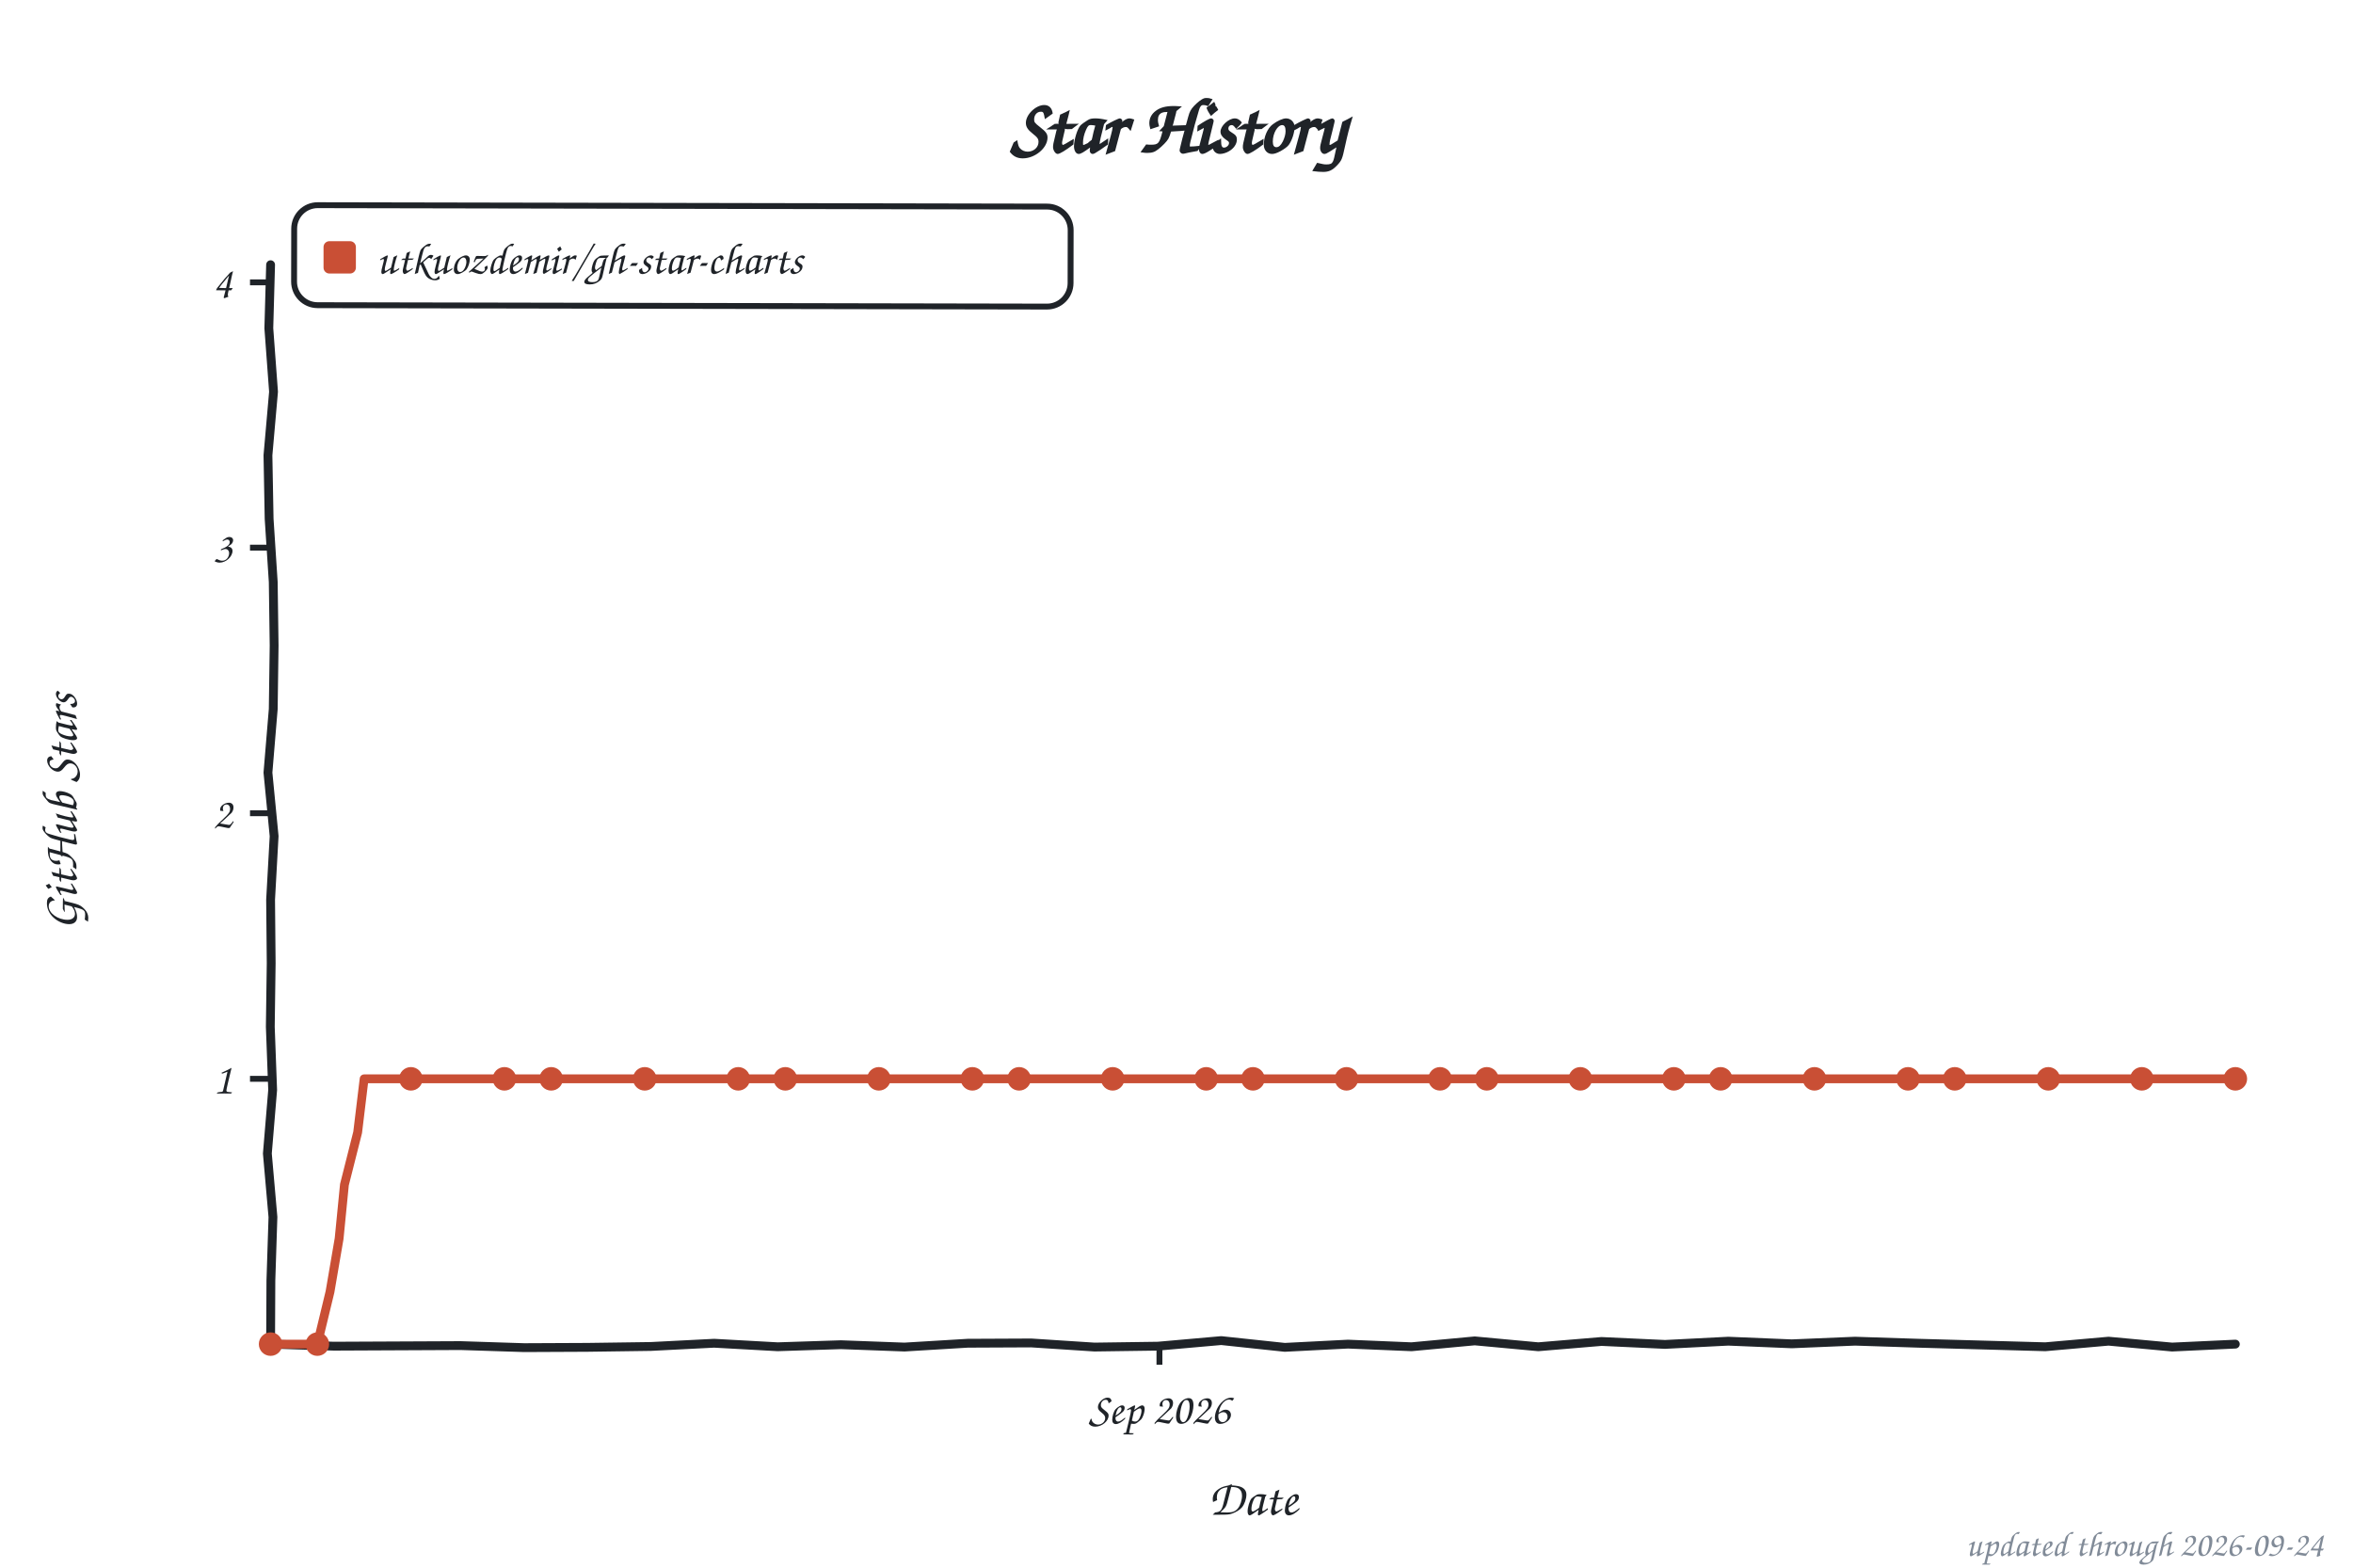
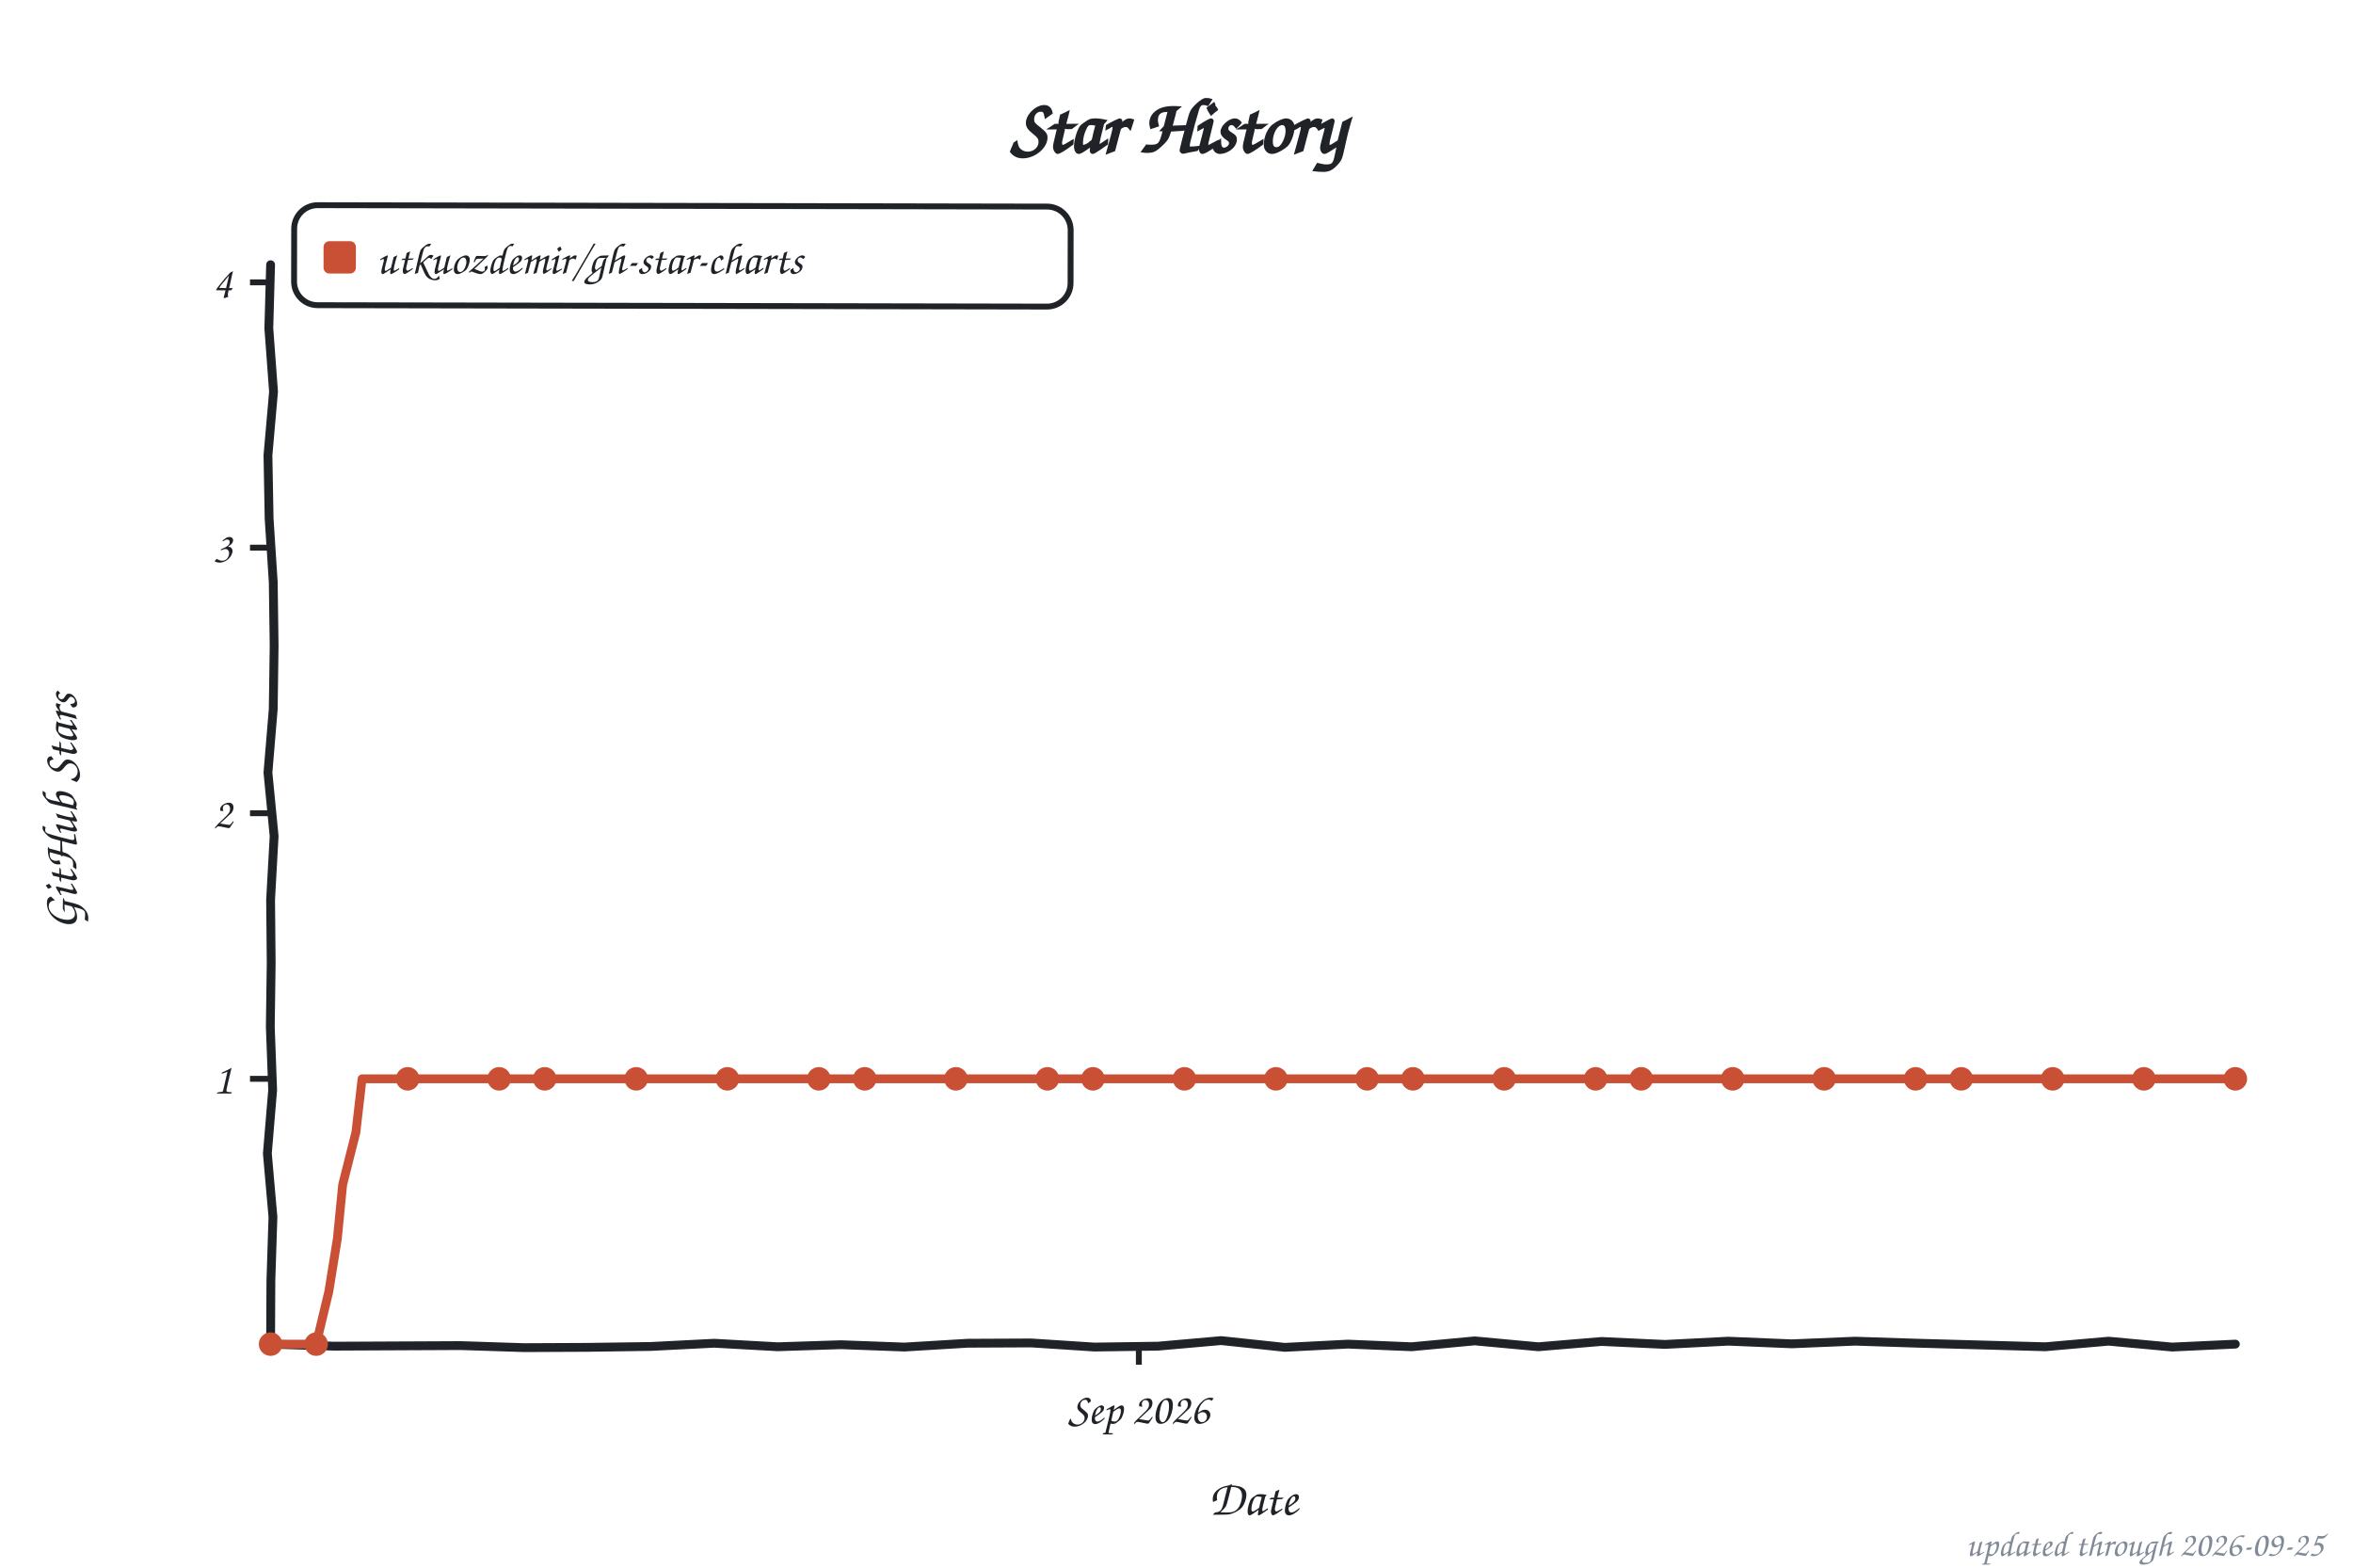
<svg xmlns="http://www.w3.org/2000/svg" width="800" height="533" viewBox="0 0 800 533" role="img" aria-label="Star history of utkuozdemir/gh-star-charts">
  <style>text{font-family:"Comic Sans MS","Chalkboard SE","Comic Neue","Marker Felt",cursive}</style>
  <text x="400" y="52" font-size="26" font-weight="bold" text-anchor="middle" fill="#1f2328">Star History</text>
  <rect x="100" y="70" width="264" height="34" rx="8" fill="none" stroke="#1f2328" stroke-width="2" transform="rotate(0.11 232 87)" />
  <rect x="110" y="82" width="11" height="11" rx="2" fill="#c94f35" />
  <text x="128" y="93" font-size="15" fill="#1f2328" textLength="225" lengthAdjust="spacingAndGlyphs">utkuozdemir/gh-star-charts</text>
  <line x1="85" y1="366.8" x2="92" y2="366.8" stroke="#1f2328" stroke-width="2" />
  <text x="79" y="371.8" font-size="15" text-anchor="end" fill="#1f2328">1</text>
  <line x1="85" y1="276.5" x2="92" y2="276.5" stroke="#1f2328" stroke-width="2" />
  <text x="79" y="281.5" font-size="15" text-anchor="end" fill="#1f2328">2</text>
  <line x1="85" y1="186.2" x2="92" y2="186.2" stroke="#1f2328" stroke-width="2" />
  <text x="79" y="191.2" font-size="15" text-anchor="end" fill="#1f2328">3</text>
  <line x1="85" y1="96.0" x2="92" y2="96.0" stroke="#1f2328" stroke-width="2" />
  <text x="79" y="101.0" font-size="15" text-anchor="end" fill="#1f2328">4</text>
-   <line x1="394.2" y1="457" x2="394.2" y2="464" stroke="#1f2328" stroke-width="2" />
-   <text x="394.2" y="484" font-size="15" text-anchor="middle" fill="#1f2328">Sep 2026</text>
+   <line x1="387.2" y1="457" x2="387.2" y2="464" stroke="#1f2328" stroke-width="2" />
+   <text x="387.2" y="484" font-size="15" text-anchor="middle" fill="#1f2328">Sep 2026</text>
  <text x="426" y="515" font-size="17" text-anchor="middle" fill="#1f2328">Date</text>
  <text x="26" y="276" font-size="17" text-anchor="middle" fill="#1f2328" transform="rotate(-90 26 276)">GitHub Stars</text>
  <path d="M 92.0,90.0 L 91.4,111.6 L 93.0,133.2 L 91.1,154.8 L 91.5,176.4 L 92.9,197.9 L 93.2,219.5 L 92.9,241.1 L 91.1,262.7 L 93.2,284.3 L 92.0,305.9 L 92.2,327.5 L 91.9,349.1 L 92.7,370.6 L 90.9,392.2 L 92.8,413.8 L 92.1,435.4 L 92.0,457.0 L 113.5,457.7 L 135.1,457.6 L 156.6,457.5 L 178.2,458.2 L 199.7,458.1 L 221.3,457.8 L 242.8,456.7 L 264.4,457.9 L 285.9,457.2 L 307.5,458.0 L 329.0,456.7 L 350.6,456.6 L 372.1,458.0 L 393.7,457.7 L 415.2,455.8 L 436.8,458.1 L 458.3,457.0 L 479.9,457.9 L 501.4,455.9 L 523.0,457.9 L 544.5,456.1 L 566.1,457.1 L 587.6,456.0 L 609.2,456.9 L 630.7,456.0 L 652.3,456.7 L 673.8,457.3 L 695.4,457.9 L 716.9,456.0 L 738.5,458.0 L 760.0,457.0" fill="none" stroke="#1f2328" stroke-width="3" stroke-linecap="round" stroke-linejoin="round" />
-   <path d="M 92.0,457.0 L 107.9,457.0 L 112.2,439.2 L 115.3,421.1 L 117.1,402.8 L 121.6,385.0 L 123.8,366.8 L 139.7,366.8 L 155.6,366.8 L 171.5,366.8 L 187.4,366.8 L 203.3,366.8 L 219.2,366.8 L 235.1,366.8 L 251.0,366.8 L 267.0,366.8 L 282.9,366.8 L 298.8,366.8 L 314.7,366.8 L 330.6,366.8 L 346.5,366.8 L 362.4,366.8 L 378.3,366.8 L 394.2,366.8 L 410.1,366.8 L 426.0,366.8 L 441.9,366.8 L 457.8,366.8 L 473.7,366.8 L 489.6,366.8 L 505.5,366.8 L 521.4,366.8 L 537.3,366.8 L 553.2,366.8 L 569.1,366.8 L 585.0,366.8 L 601.0,366.8 L 616.9,366.8 L 632.8,366.8 L 648.7,366.8 L 664.6,366.8 L 680.5,366.8 L 696.4,366.8 L 712.3,366.8 L 728.2,366.8 L 744.1,366.8 L 760.0,366.8" fill="none" stroke="#c94f35" stroke-width="3" stroke-linecap="round" stroke-linejoin="round" />
+   <path d="M 92.0,457.0 L 107.5,457.0 L 111.8,439.1 L 114.7,421.1 L 116.5,402.8 L 121.0,385.0 L 123.1,366.8 L 138.6,366.8 L 154.1,366.8 L 169.7,366.8 L 185.2,366.8 L 200.7,366.8 L 216.3,366.8 L 231.8,366.8 L 247.3,366.8 L 262.9,366.8 L 278.4,366.8 L 294.0,366.8 L 309.5,366.8 L 325.0,366.8 L 340.6,366.8 L 356.1,366.8 L 371.6,366.8 L 387.2,366.8 L 402.7,366.8 L 418.2,366.8 L 433.8,366.8 L 449.3,366.8 L 464.8,366.8 L 480.4,366.8 L 495.9,366.8 L 511.4,366.8 L 527.0,366.8 L 542.5,366.8 L 558.0,366.8 L 573.6,366.8 L 589.1,366.8 L 604.7,366.8 L 620.2,366.8 L 635.7,366.8 L 651.3,366.8 L 666.8,366.8 L 682.3,366.8 L 697.9,366.8 L 713.4,366.8 L 728.9,366.8 L 744.5,366.8 L 760.0,366.8" fill="none" stroke="#c94f35" stroke-width="3" stroke-linecap="round" stroke-linejoin="round" />
  <circle cx="92.0" cy="457.0" r="4" fill="#c94f35" />
-   <circle cx="107.9" cy="457.0" r="4" fill="#c94f35" />
-   <circle cx="139.7" cy="366.8" r="4" fill="#c94f35" />
-   <circle cx="171.5" cy="366.8" r="4" fill="#c94f35" />
-   <circle cx="187.4" cy="366.8" r="4" fill="#c94f35" />
-   <circle cx="219.2" cy="366.8" r="4" fill="#c94f35" />
-   <circle cx="251.0" cy="366.8" r="4" fill="#c94f35" />
-   <circle cx="267.0" cy="366.8" r="4" fill="#c94f35" />
-   <circle cx="298.8" cy="366.8" r="4" fill="#c94f35" />
-   <circle cx="330.6" cy="366.8" r="4" fill="#c94f35" />
-   <circle cx="346.5" cy="366.8" r="4" fill="#c94f35" />
-   <circle cx="378.3" cy="366.8" r="4" fill="#c94f35" />
-   <circle cx="410.1" cy="366.8" r="4" fill="#c94f35" />
-   <circle cx="426.0" cy="366.8" r="4" fill="#c94f35" />
-   <circle cx="457.8" cy="366.8" r="4" fill="#c94f35" />
-   <circle cx="489.6" cy="366.8" r="4" fill="#c94f35" />
-   <circle cx="505.5" cy="366.8" r="4" fill="#c94f35" />
-   <circle cx="537.3" cy="366.8" r="4" fill="#c94f35" />
-   <circle cx="569.1" cy="366.8" r="4" fill="#c94f35" />
-   <circle cx="585.0" cy="366.8" r="4" fill="#c94f35" />
-   <circle cx="616.9" cy="366.8" r="4" fill="#c94f35" />
-   <circle cx="648.7" cy="366.8" r="4" fill="#c94f35" />
-   <circle cx="664.6" cy="366.8" r="4" fill="#c94f35" />
-   <circle cx="696.4" cy="366.8" r="4" fill="#c94f35" />
-   <circle cx="728.2" cy="366.8" r="4" fill="#c94f35" />
+   <circle cx="107.5" cy="457.0" r="4" fill="#c94f35" />
+   <circle cx="138.6" cy="366.8" r="4" fill="#c94f35" />
+   <circle cx="169.7" cy="366.8" r="4" fill="#c94f35" />
+   <circle cx="185.2" cy="366.8" r="4" fill="#c94f35" />
+   <circle cx="216.3" cy="366.8" r="4" fill="#c94f35" />
+   <circle cx="247.3" cy="366.8" r="4" fill="#c94f35" />
+   <circle cx="278.4" cy="366.8" r="4" fill="#c94f35" />
+   <circle cx="294.0" cy="366.8" r="4" fill="#c94f35" />
+   <circle cx="325.0" cy="366.8" r="4" fill="#c94f35" />
+   <circle cx="356.1" cy="366.8" r="4" fill="#c94f35" />
+   <circle cx="371.6" cy="366.8" r="4" fill="#c94f35" />
+   <circle cx="402.7" cy="366.8" r="4" fill="#c94f35" />
+   <circle cx="433.8" cy="366.8" r="4" fill="#c94f35" />
+   <circle cx="464.8" cy="366.8" r="4" fill="#c94f35" />
+   <circle cx="480.4" cy="366.8" r="4" fill="#c94f35" />
+   <circle cx="511.4" cy="366.8" r="4" fill="#c94f35" />
+   <circle cx="542.5" cy="366.8" r="4" fill="#c94f35" />
+   <circle cx="558.0" cy="366.8" r="4" fill="#c94f35" />
+   <circle cx="589.1" cy="366.8" r="4" fill="#c94f35" />
+   <circle cx="620.2" cy="366.8" r="4" fill="#c94f35" />
+   <circle cx="651.3" cy="366.8" r="4" fill="#c94f35" />
+   <circle cx="666.8" cy="366.8" r="4" fill="#c94f35" />
+   <circle cx="697.9" cy="366.8" r="4" fill="#c94f35" />
+   <circle cx="728.9" cy="366.8" r="4" fill="#c94f35" />
  <circle cx="760.0" cy="366.8" r="4" fill="#c94f35" />
-   <text x="790" y="529" font-size="12" text-anchor="end" fill="#818b98">updated through 2026-09-24</text>
+   <text x="790" y="529" font-size="12" text-anchor="end" fill="#818b98">updated through 2026-09-25</text>
</svg>
